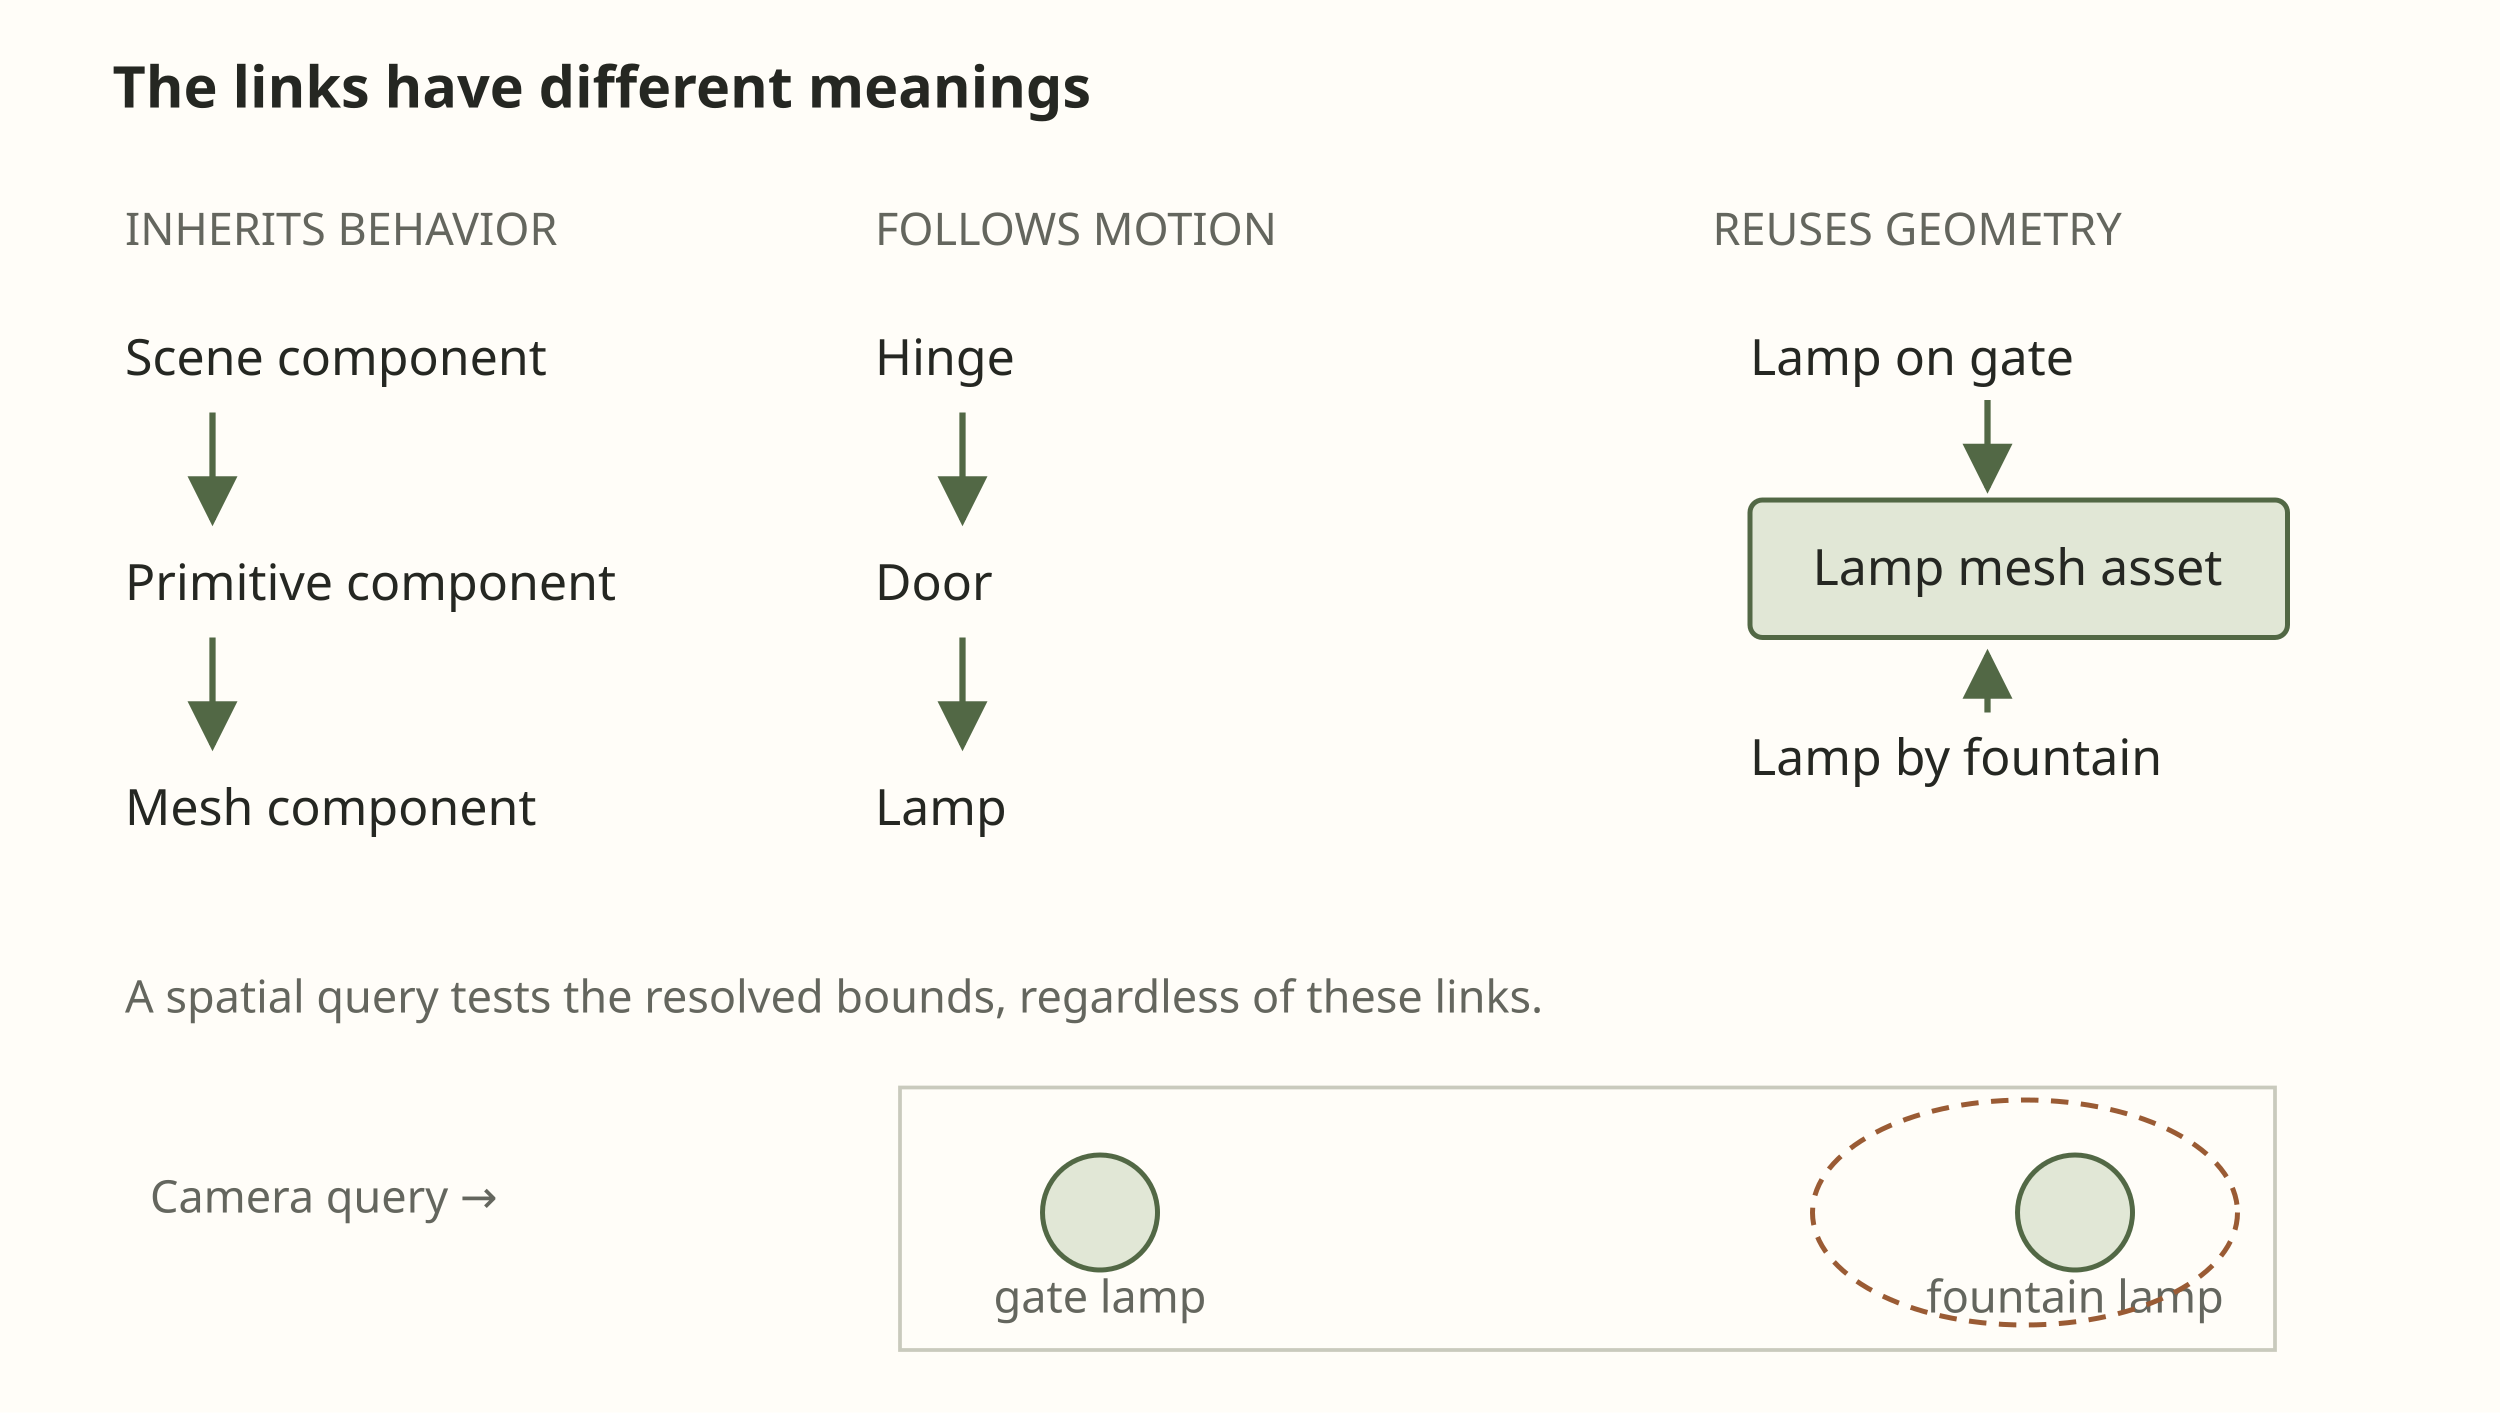
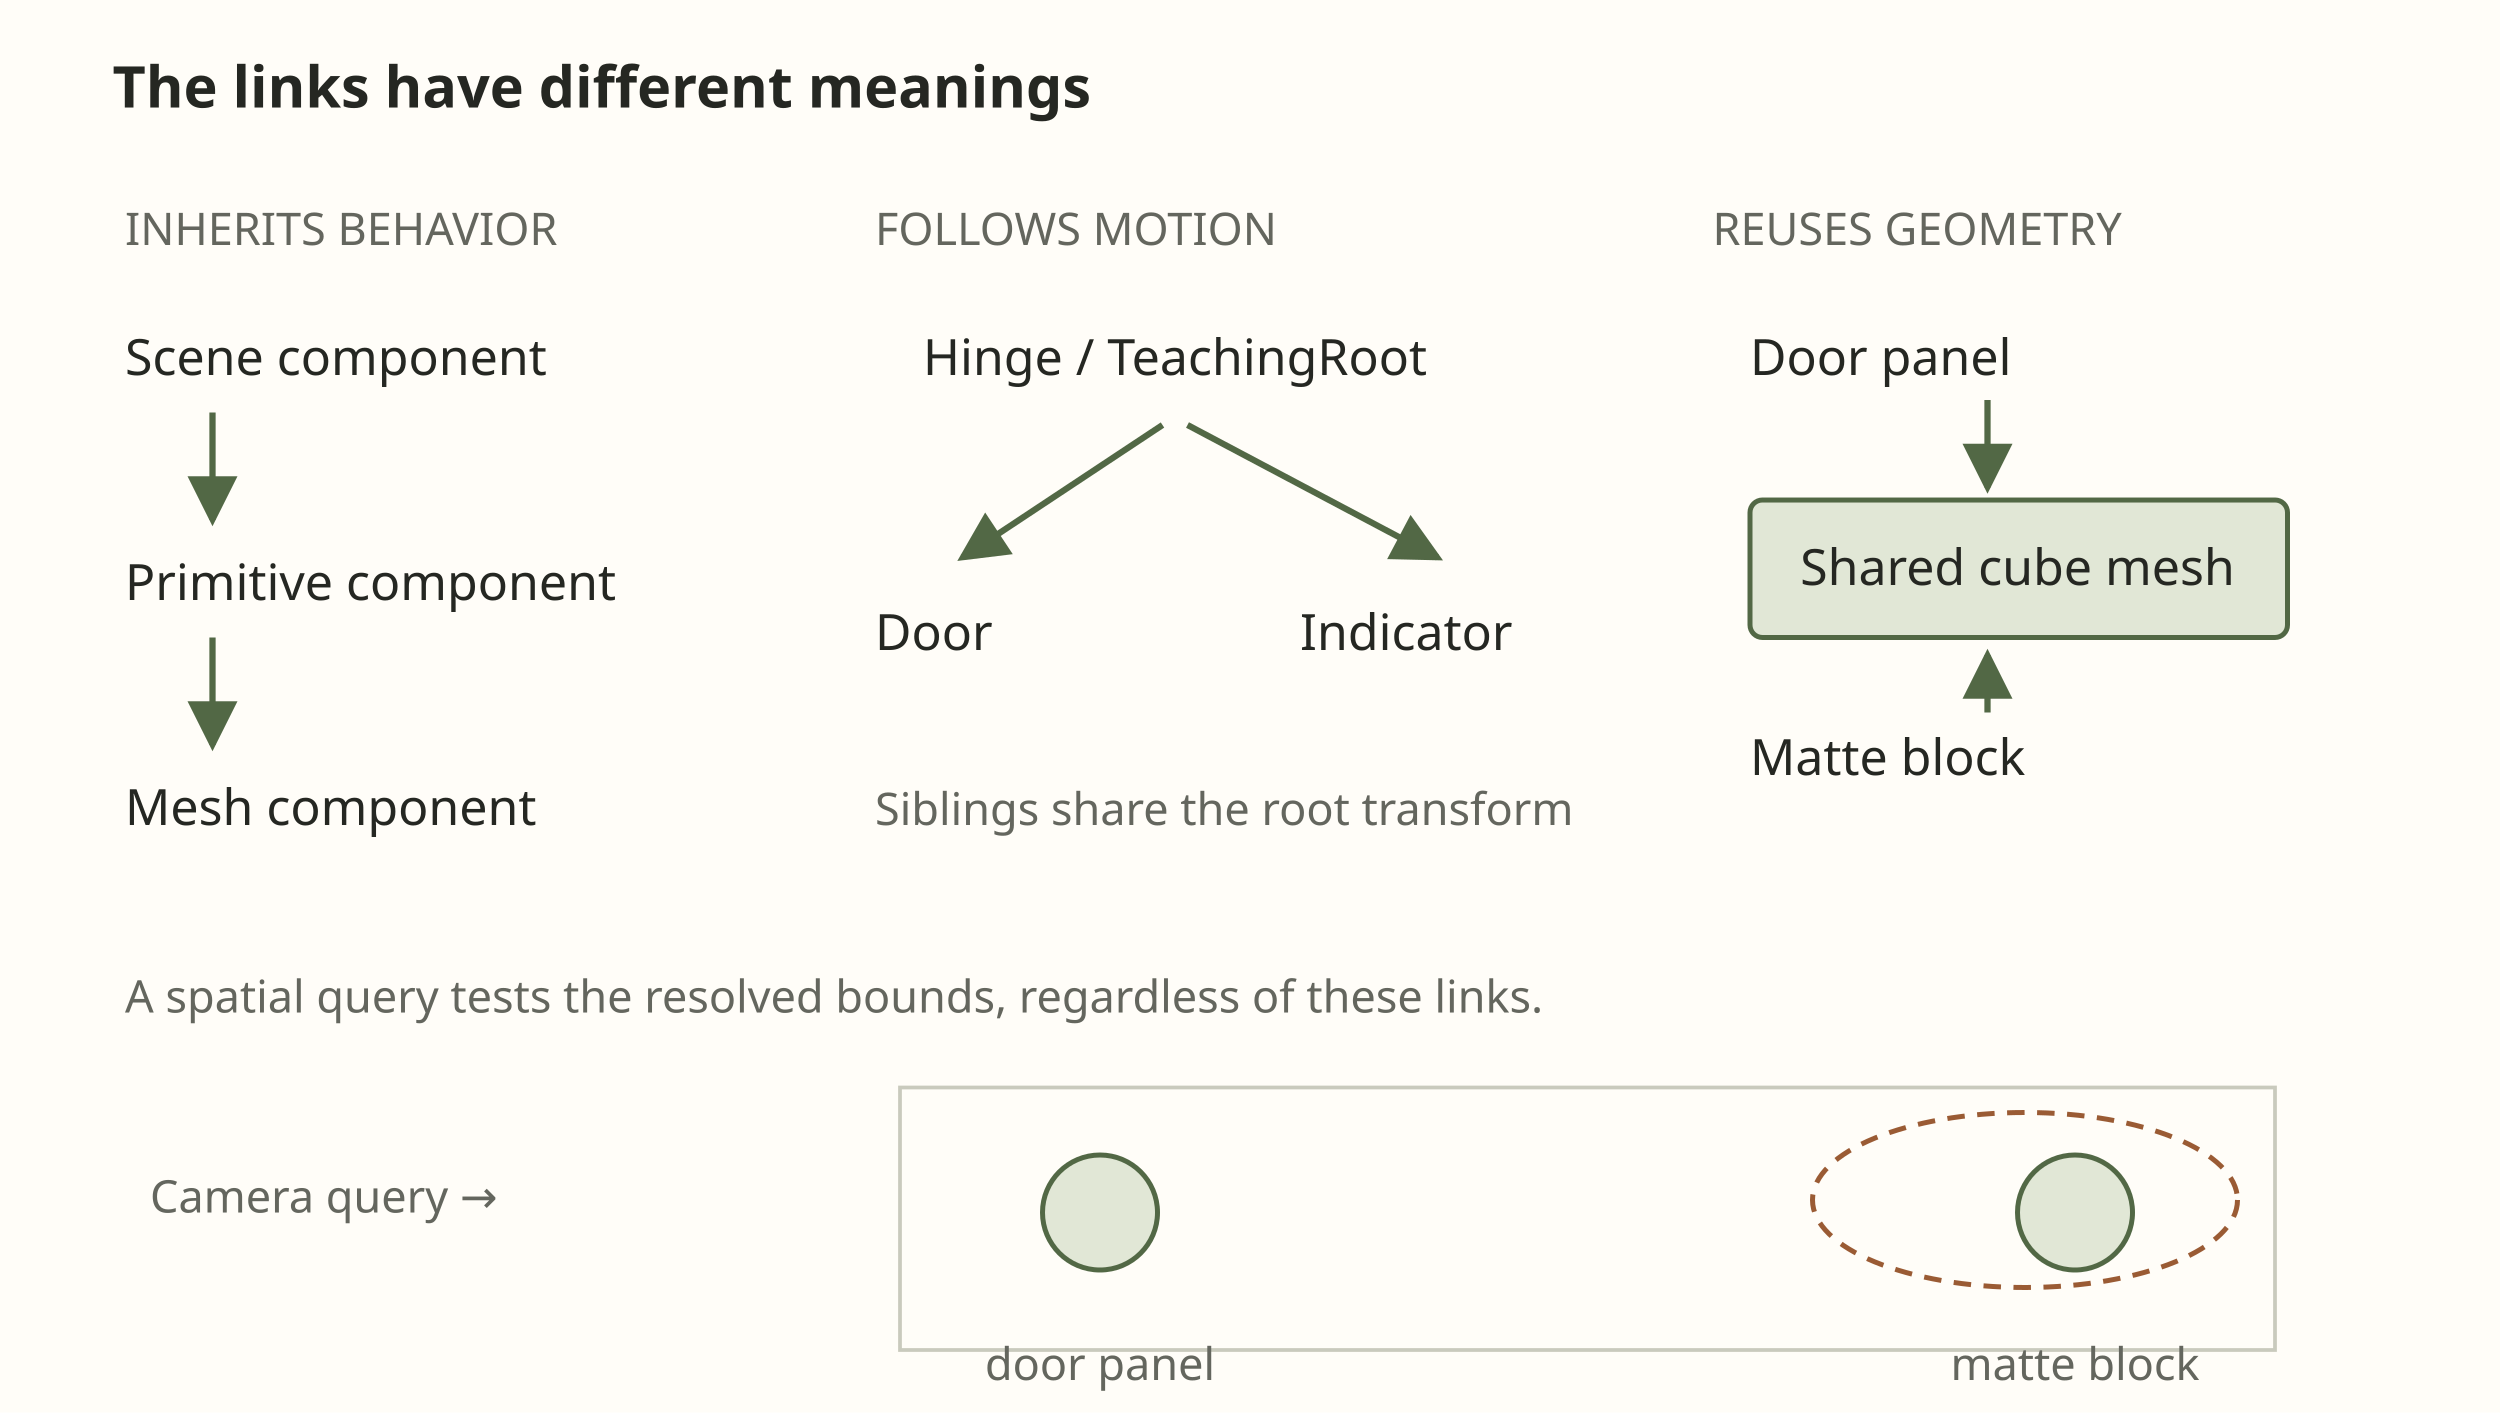
<svg xmlns="http://www.w3.org/2000/svg" viewBox="0 0 1000 565" role="img" aria-labelledby="title desc">
  <defs>
    <marker id="arrow" markerWidth="8" markerHeight="8" refX="7" refY="4" orient="auto-start-reverse">
      <path d="M0,0 L8,4 L0,8" fill="#526845" />
    </marker>
  </defs>
  <style>text{font-family:system-ui,sans-serif;font-size:20px;fill:#252722} .small{font-size:18px;fill:#64665e} .label{font-size:23px;font-weight:600} .line{fill:none;stroke:#526845;stroke-width:2.5;marker-end:url(#arrow)} .grid{fill:none;stroke:#c9cabd;stroke-width:1.5} .slab{fill:#e1e7d6;stroke:#526845;stroke-width:2} .warm{fill:#f1dfd1;stroke:#9a5b34;stroke-width:2}</style>
  <rect width="1000" height="565" fill="#fffdf8" />
  <text x="45" y="43" class="label" text-anchor="start">The links have different meanings</text>
  <text x="50" y="98" class="small" text-anchor="start">INHERITS BEHAVIOR</text>
  <text x="350" y="98" class="small" text-anchor="start">FOLLOWS MOTION</text>
  <text x="685" y="98" class="small" text-anchor="start">REUSES GEOMETRY</text>
  <text x="50" y="150" class="" text-anchor="start">Scene component</text>
  <path d="M85 165 L85 208" class="line" />
  <text x="50" y="240" class="" text-anchor="start">Primitive component</text>
  <path d="M85 255 L85 298" class="line" />
  <text x="50" y="330" class="" text-anchor="start">Mesh component</text>
-   <text x="350" y="150" class="" text-anchor="start">Hinge</text>
-   <path d="M385 165 L385 208" class="line" />
-   <text x="350" y="240" class="" text-anchor="start">Door</text>
-   <path d="M385 255 L385 298" class="line" />
-   <text x="350" y="330" class="" text-anchor="start">Lamp</text>
-   <text x="700" y="150" class="" text-anchor="start">Lamp on gate</text>
-   <text x="700" y="310" class="" text-anchor="start">Lamp by fountain</text>
+   <text x="470" y="150" class="" text-anchor="middle">Hinge / TeachingRoot</text>
+   <path d="M465 170 L385 223" class="line" />
+   <path d="M475 170 L575 223" class="line" />
+   <text x="350" y="260" class="" text-anchor="start">Door</text>
+   <text x="520" y="260" class="" text-anchor="start">Indicator</text>
+   <text x="350" y="330" class="small" text-anchor="start">Siblings share the root transform</text>
+   <text x="700" y="150" class="" text-anchor="start">Door panel</text>
+   <text x="700" y="310" class="" text-anchor="start">Matte block</text>
  <rect x="700" y="200" width="215" height="55" rx="5" class="slab" />
-   <text x="807" y="234" class="" text-anchor="middle">Lamp mesh asset</text>
+   <text x="807" y="234" class="" text-anchor="middle">Shared cube mesh</text>
  <path d="M795 160 L795 195" class="line" />
  <path d="M795 285 L795 262" class="line" />
  <text x="50" y="405" class="small" text-anchor="start">A spatial query tests the resolved bounds, regardless of these links.</text>
  <path d="M360 435 h550 v105 h-550 Z" class="grid" />
  <circle cx="440" cy="485" r="23" class="slab" />
  <circle cx="830" cy="485" r="23" class="slab" />
-   <text x="440" y="525" class="small" text-anchor="middle">gate lamp</text>
-   <text x="830" y="525" class="small" text-anchor="middle">fountain lamp</text>
-   <ellipse cx="810" cy="485" rx="85" ry="45" fill="none" stroke="#9a5b34" stroke-width="2" stroke-dasharray="7 5" />
+   <text x="440" y="552" class="small" text-anchor="middle">door panel</text>
+   <text x="830" y="552" class="small" text-anchor="middle">matte block</text>
+   <ellipse cx="810" cy="480" rx="85" ry="35" fill="none" stroke="#9a5b34" stroke-width="2" stroke-dasharray="7 5" />
  <text x="60" y="485" class="small" text-anchor="start">Camera query →</text>
</svg>
